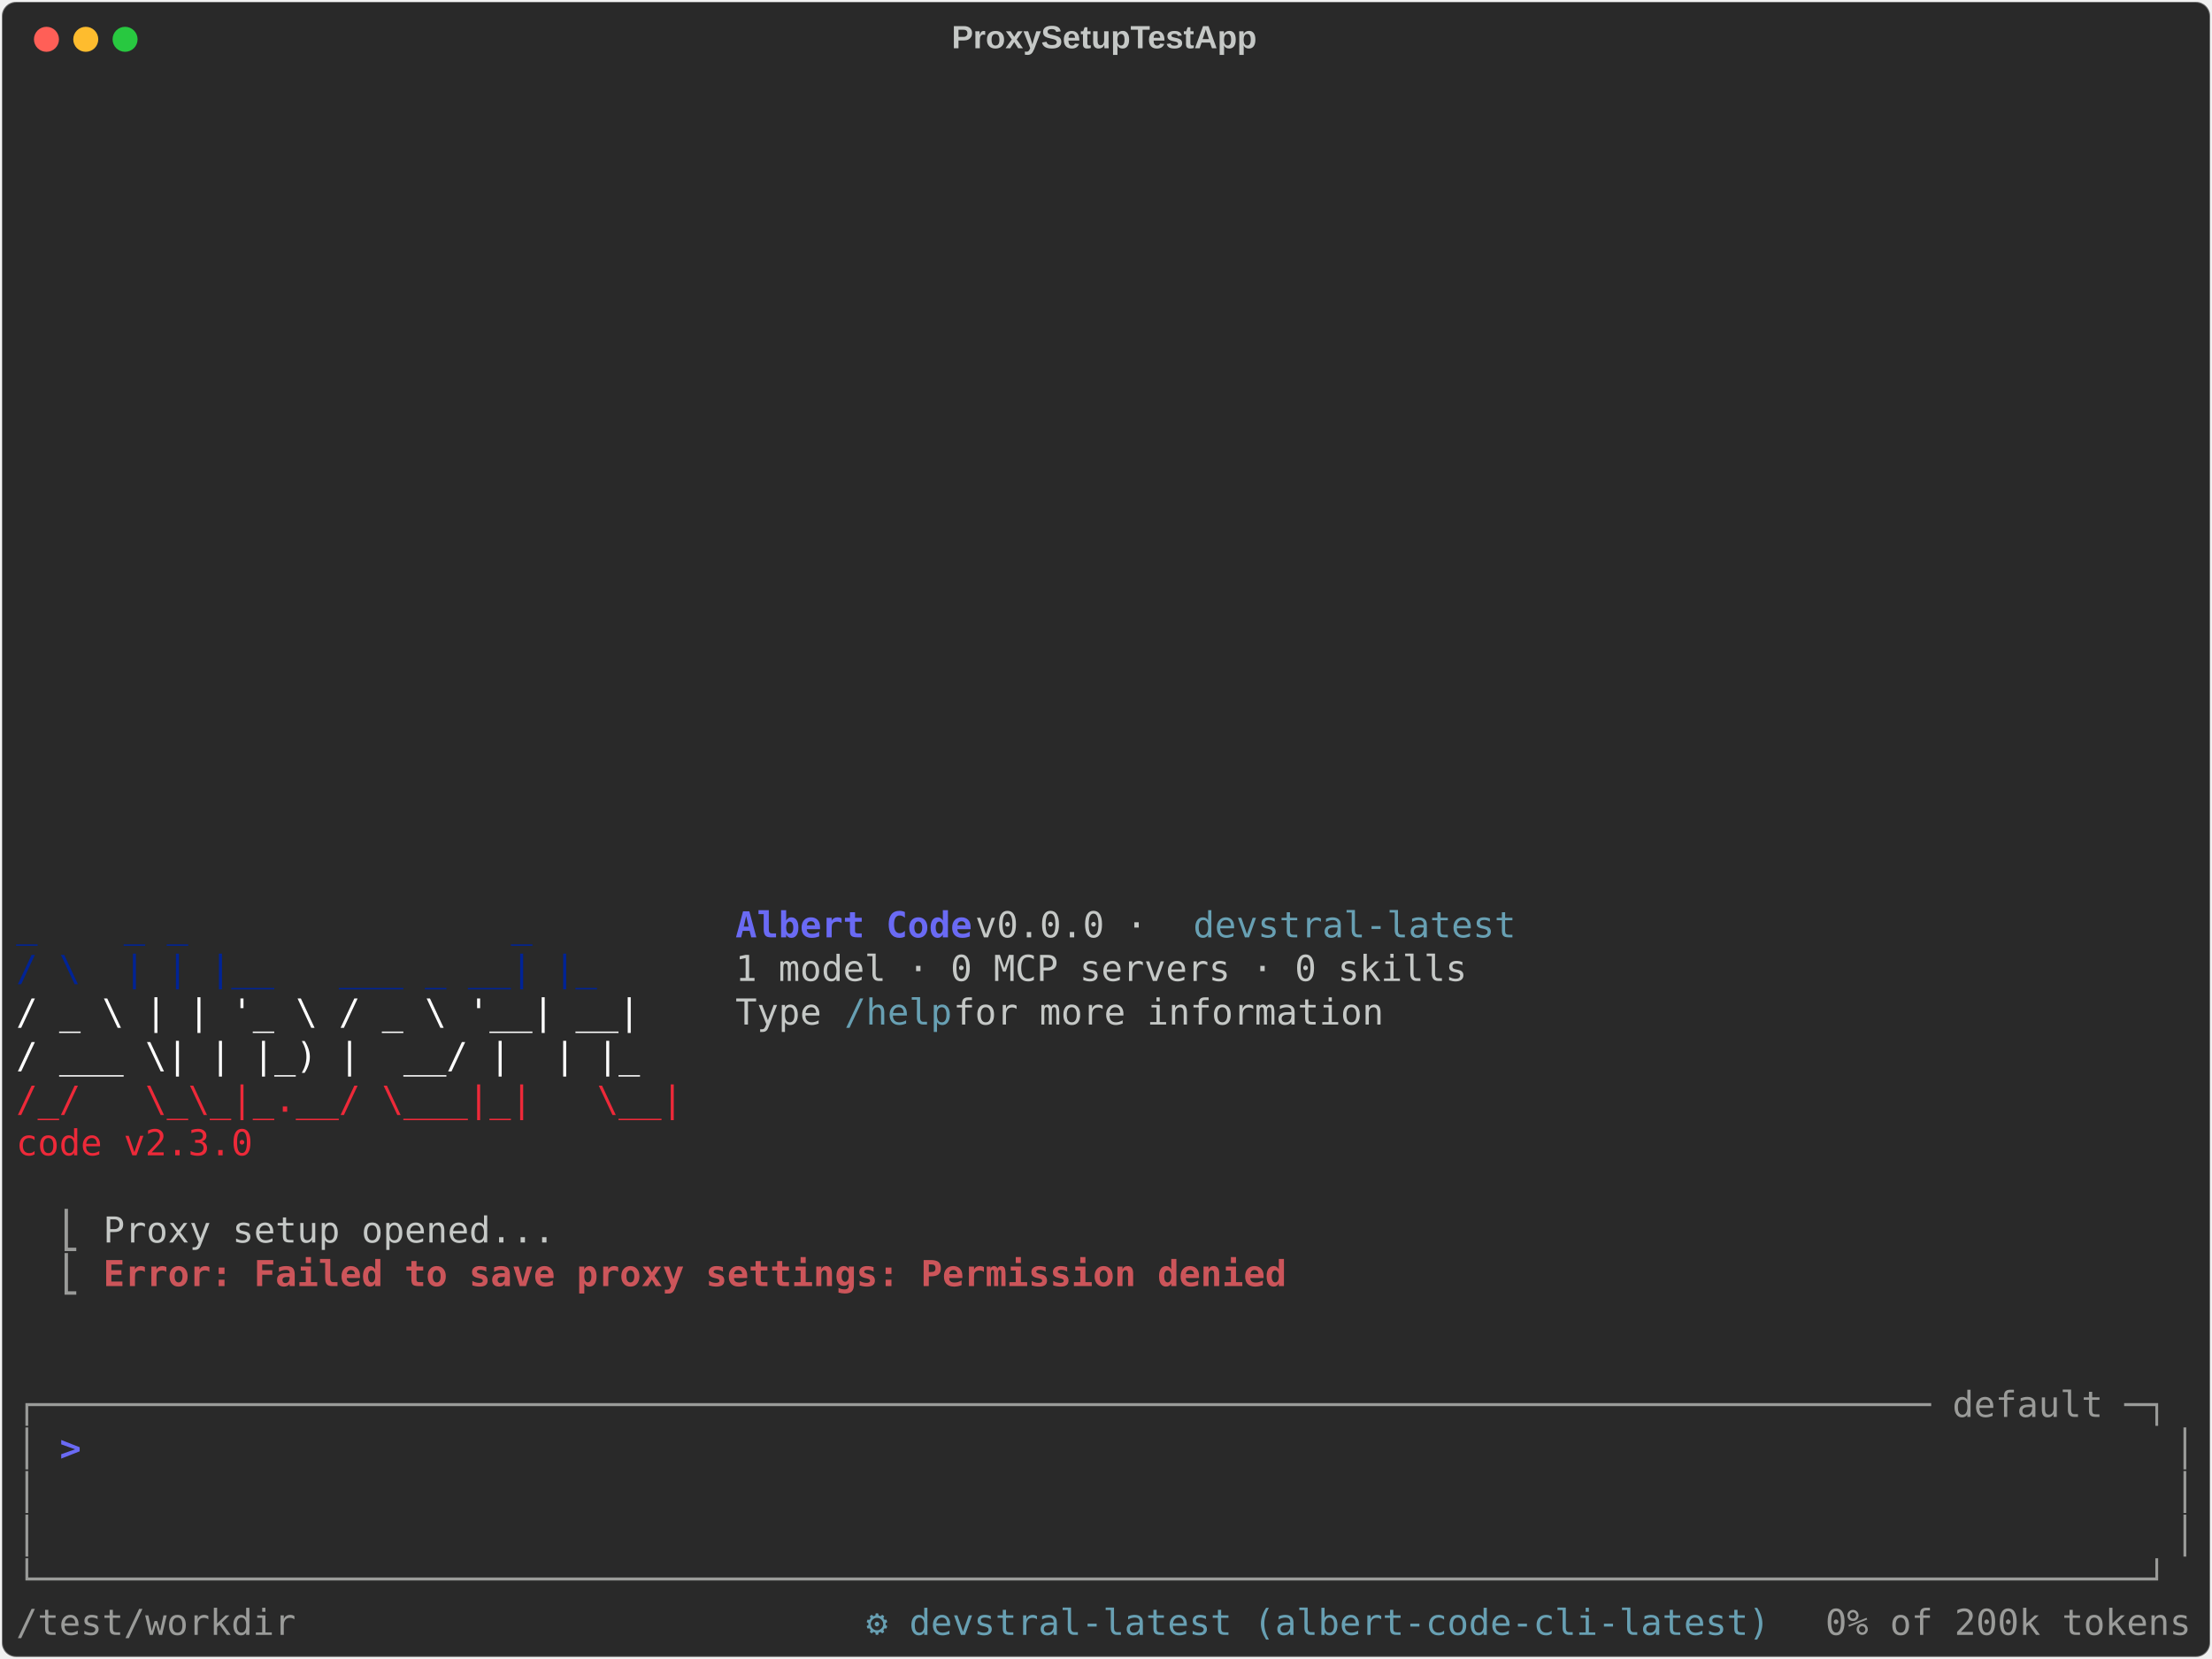
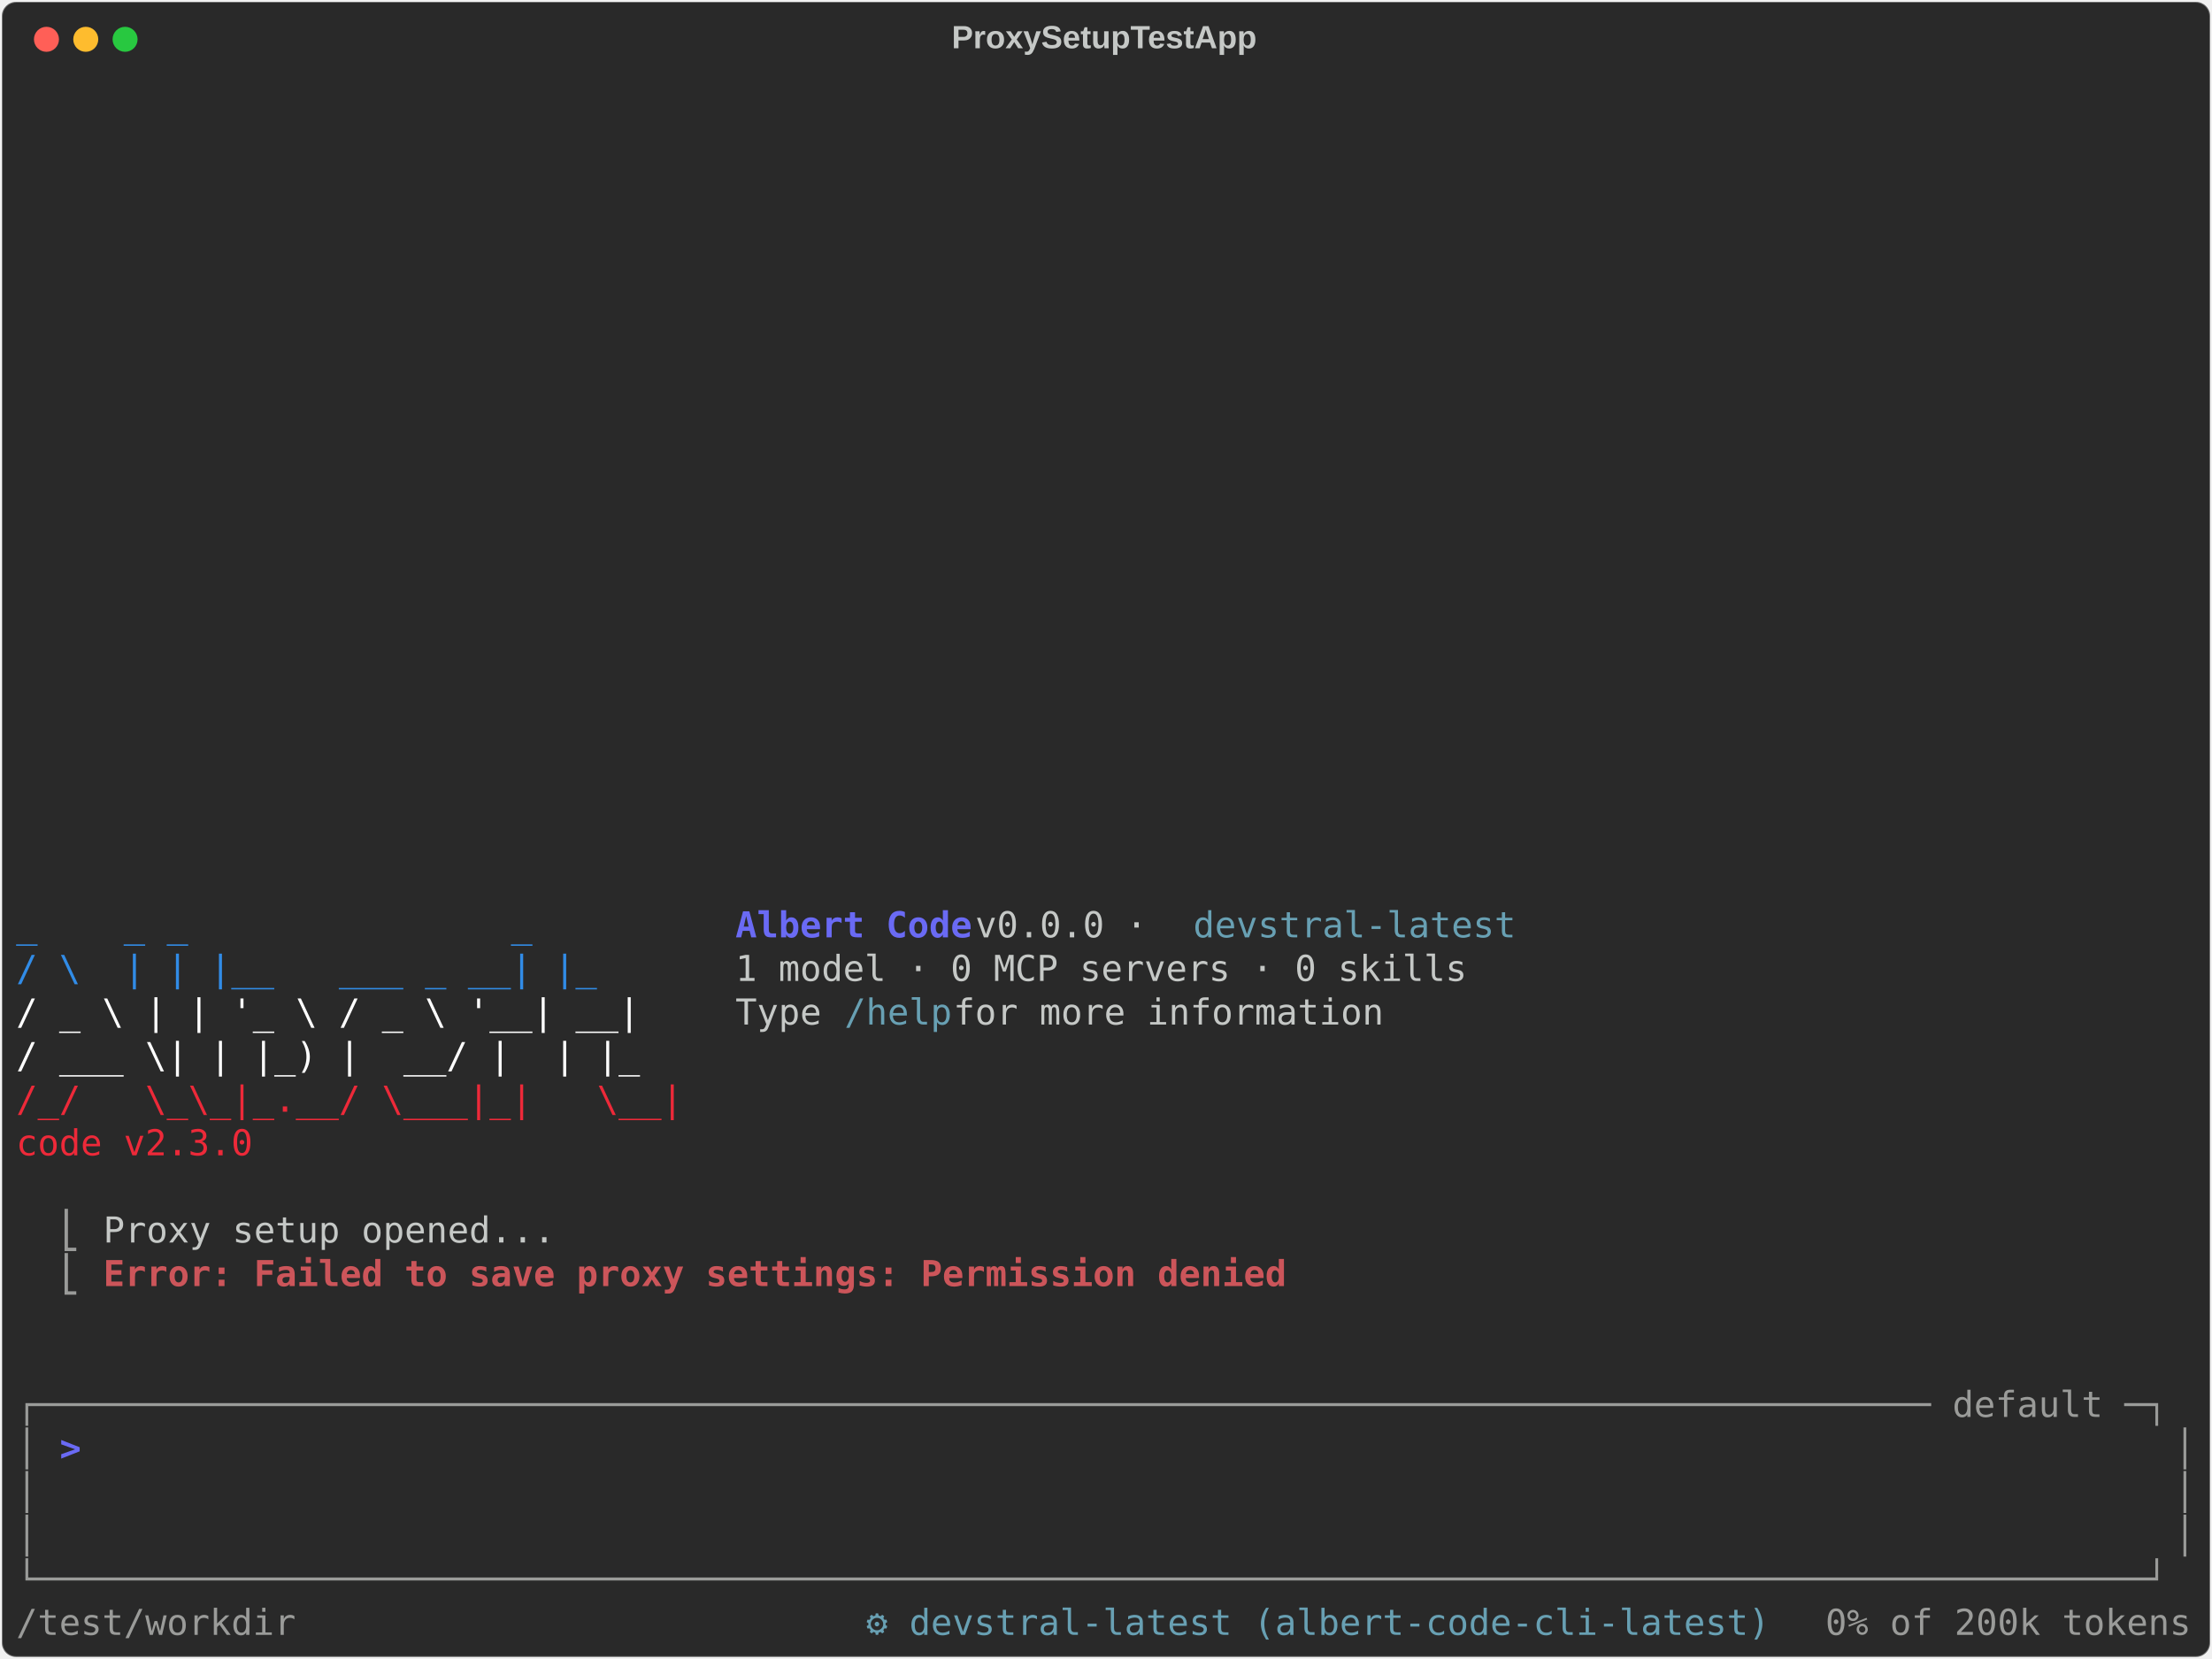
<svg xmlns="http://www.w3.org/2000/svg" class="rich-terminal" viewBox="0 0 1238 928.4">
  <style>

    @font-face {
        font-family: "Fira Code";
        src: local("FiraCode-Regular"),
                url("https://cdnjs.cloudflare.com/ajax/libs/firacode/6.2.0/woff2/FiraCode-Regular.woff2") format("woff2"),
                url("https://cdnjs.cloudflare.com/ajax/libs/firacode/6.2.0/woff/FiraCode-Regular.woff") format("woff");
        font-style: normal;
        font-weight: 400;
    }
    @font-face {
        font-family: "Fira Code";
        src: local("FiraCode-Bold"),
                url("https://cdnjs.cloudflare.com/ajax/libs/firacode/6.2.0/woff2/FiraCode-Bold.woff2") format("woff2"),
                url("https://cdnjs.cloudflare.com/ajax/libs/firacode/6.2.0/woff/FiraCode-Bold.woff") format("woff");
        font-style: bold;
        font-weight: 700;
    }

    .terminal-matrix {
        font-family: Fira Code, monospace;
        font-size: 20px;
        line-height: 24.4px;
        font-variant-east-asian: full-width;
    }

    .terminal-title {
        font-size: 18px;
        font-weight: bold;
        font-family: arial;
    }

    .terminal-r1 { fill: #c5c8c6 }
- .terminal-r2 { fill: #002395 }
+ .terminal-r2 { fill: #318ce7 }
.terminal-r3 { fill: #6a6af4;font-weight: bold }
.terminal-r4 { fill: #68a0b3 }
.terminal-r5 { fill: #ffffff }
.terminal-r6 { fill: #ed2939 }
.terminal-r7 { fill: #9a9b99 }
.terminal-r8 { fill: #cc555a;font-weight: bold }
    </style>
  <defs>
    <clipPath id="terminal-clip-terminal">
      <rect x="0" y="0" width="1219.0" height="877.4" />
    </clipPath>
    <clipPath id="terminal-line-0">
      <rect x="0" y="1.5" width="1220" height="24.65" />
    </clipPath>
    <clipPath id="terminal-line-1">
      <rect x="0" y="25.9" width="1220" height="24.65" />
    </clipPath>
    <clipPath id="terminal-line-2">
      <rect x="0" y="50.3" width="1220" height="24.65" />
    </clipPath>
    <clipPath id="terminal-line-3">
      <rect x="0" y="74.7" width="1220" height="24.65" />
    </clipPath>
    <clipPath id="terminal-line-4">
      <rect x="0" y="99.1" width="1220" height="24.65" />
    </clipPath>
    <clipPath id="terminal-line-5">
      <rect x="0" y="123.5" width="1220" height="24.65" />
    </clipPath>
    <clipPath id="terminal-line-6">
      <rect x="0" y="147.9" width="1220" height="24.65" />
    </clipPath>
    <clipPath id="terminal-line-7">
      <rect x="0" y="172.3" width="1220" height="24.65" />
    </clipPath>
    <clipPath id="terminal-line-8">
      <rect x="0" y="196.7" width="1220" height="24.65" />
    </clipPath>
    <clipPath id="terminal-line-9">
      <rect x="0" y="221.1" width="1220" height="24.65" />
    </clipPath>
    <clipPath id="terminal-line-10">
      <rect x="0" y="245.5" width="1220" height="24.65" />
    </clipPath>
    <clipPath id="terminal-line-11">
      <rect x="0" y="269.9" width="1220" height="24.65" />
    </clipPath>
    <clipPath id="terminal-line-12">
      <rect x="0" y="294.3" width="1220" height="24.65" />
    </clipPath>
    <clipPath id="terminal-line-13">
      <rect x="0" y="318.7" width="1220" height="24.65" />
    </clipPath>
    <clipPath id="terminal-line-14">
      <rect x="0" y="343.1" width="1220" height="24.65" />
    </clipPath>
    <clipPath id="terminal-line-15">
      <rect x="0" y="367.5" width="1220" height="24.65" />
    </clipPath>
    <clipPath id="terminal-line-16">
      <rect x="0" y="391.9" width="1220" height="24.65" />
    </clipPath>
    <clipPath id="terminal-line-17">
      <rect x="0" y="416.3" width="1220" height="24.65" />
    </clipPath>
    <clipPath id="terminal-line-18">
      <rect x="0" y="440.7" width="1220" height="24.65" />
    </clipPath>
    <clipPath id="terminal-line-19">
      <rect x="0" y="465.1" width="1220" height="24.65" />
    </clipPath>
    <clipPath id="terminal-line-20">
      <rect x="0" y="489.5" width="1220" height="24.65" />
    </clipPath>
    <clipPath id="terminal-line-21">
      <rect x="0" y="513.9" width="1220" height="24.65" />
    </clipPath>
    <clipPath id="terminal-line-22">
      <rect x="0" y="538.3" width="1220" height="24.65" />
    </clipPath>
    <clipPath id="terminal-line-23">
      <rect x="0" y="562.7" width="1220" height="24.65" />
    </clipPath>
    <clipPath id="terminal-line-24">
      <rect x="0" y="587.1" width="1220" height="24.65" />
    </clipPath>
    <clipPath id="terminal-line-25">
      <rect x="0" y="611.5" width="1220" height="24.65" />
    </clipPath>
    <clipPath id="terminal-line-26">
      <rect x="0" y="635.9" width="1220" height="24.65" />
    </clipPath>
    <clipPath id="terminal-line-27">
      <rect x="0" y="660.3" width="1220" height="24.65" />
    </clipPath>
    <clipPath id="terminal-line-28">
      <rect x="0" y="684.7" width="1220" height="24.65" />
    </clipPath>
    <clipPath id="terminal-line-29">
      <rect x="0" y="709.1" width="1220" height="24.65" />
    </clipPath>
    <clipPath id="terminal-line-30">
      <rect x="0" y="733.5" width="1220" height="24.65" />
    </clipPath>
    <clipPath id="terminal-line-31">
      <rect x="0" y="757.9" width="1220" height="24.65" />
    </clipPath>
    <clipPath id="terminal-line-32">
      <rect x="0" y="782.3" width="1220" height="24.65" />
    </clipPath>
    <clipPath id="terminal-line-33">
      <rect x="0" y="806.7" width="1220" height="24.65" />
    </clipPath>
    <clipPath id="terminal-line-34">
      <rect x="0" y="831.1" width="1220" height="24.65" />
    </clipPath>
  </defs>
  <rect fill="#292929" stroke="rgba(255,255,255,0.35)" stroke-width="1" x="1" y="1" width="1236" height="926.4" rx="8" />
  <text class="terminal-title" fill="#c5c8c6" text-anchor="middle" x="618" y="27">ProxySetupTestApp</text>
  <g transform="translate(26,22)">
    <circle cx="0" cy="0" r="7" fill="#ff5f57" />
    <circle cx="22" cy="0" r="7" fill="#febc2e" />
    <circle cx="44" cy="0" r="7" fill="#28c840" />
  </g>
  <g transform="translate(9, 41)" clip-path="url(#terminal-clip-terminal)">
    <g class="terminal-matrix">
      <text class="terminal-r1" x="1220" y="20" textLength="12.2" clip-path="url(#terminal-line-0)">
</text>
      <text class="terminal-r1" x="1220" y="44.4" textLength="12.2" clip-path="url(#terminal-line-1)">
</text>
      <text class="terminal-r1" x="1220" y="68.8" textLength="12.2" clip-path="url(#terminal-line-2)">
</text>
      <text class="terminal-r1" x="1220" y="93.2" textLength="12.2" clip-path="url(#terminal-line-3)">
</text>
      <text class="terminal-r1" x="1220" y="117.6" textLength="12.2" clip-path="url(#terminal-line-4)">
</text>
      <text class="terminal-r1" x="1220" y="142" textLength="12.2" clip-path="url(#terminal-line-5)">
</text>
      <text class="terminal-r1" x="1220" y="166.4" textLength="12.2" clip-path="url(#terminal-line-6)">
</text>
      <text class="terminal-r1" x="1220" y="190.8" textLength="12.2" clip-path="url(#terminal-line-7)">
</text>
      <text class="terminal-r1" x="1220" y="215.2" textLength="12.2" clip-path="url(#terminal-line-8)">
</text>
      <text class="terminal-r1" x="1220" y="239.6" textLength="12.2" clip-path="url(#terminal-line-9)">
</text>
      <text class="terminal-r1" x="1220" y="264" textLength="12.2" clip-path="url(#terminal-line-10)">
</text>
      <text class="terminal-r1" x="1220" y="288.4" textLength="12.2" clip-path="url(#terminal-line-11)">
</text>
      <text class="terminal-r1" x="1220" y="312.8" textLength="12.2" clip-path="url(#terminal-line-12)">
</text>
      <text class="terminal-r1" x="1220" y="337.2" textLength="12.2" clip-path="url(#terminal-line-13)">
</text>
      <text class="terminal-r1" x="1220" y="361.6" textLength="12.2" clip-path="url(#terminal-line-14)">
</text>
      <text class="terminal-r1" x="1220" y="386" textLength="12.2" clip-path="url(#terminal-line-15)">
</text>
      <text class="terminal-r1" x="1220" y="410.4" textLength="12.2" clip-path="url(#terminal-line-16)">
</text>
      <text class="terminal-r1" x="1220" y="434.8" textLength="12.2" clip-path="url(#terminal-line-17)">
</text>
      <text class="terminal-r1" x="1220" y="459.2" textLength="12.2" clip-path="url(#terminal-line-18)">
</text>
      <text class="terminal-r2" x="0" y="483.6" textLength="378.2" clip-path="url(#terminal-line-19)">    _    _ _               _   </text>
      <text class="terminal-r3" x="402.6" y="483.6" textLength="134.2" clip-path="url(#terminal-line-19)">Albert Code</text>
      <text class="terminal-r1" x="536.8" y="483.6" textLength="122" clip-path="url(#terminal-line-19)"> v0.0.0 · </text>
      <text class="terminal-r4" x="658.8" y="483.6" textLength="183" clip-path="url(#terminal-line-19)">devstral-latest</text>
      <text class="terminal-r1" x="1220" y="483.6" textLength="12.2" clip-path="url(#terminal-line-19)">
</text>
      <text class="terminal-r2" x="0" y="508" textLength="378.2" clip-path="url(#terminal-line-20)">   / \  | | |__   ___ _ __| |_ </text>
      <text class="terminal-r1" x="402.6" y="508" textLength="414.8" clip-path="url(#terminal-line-20)">1 model · 0 MCP servers · 0 skills</text>
      <text class="terminal-r1" x="1220" y="508" textLength="12.2" clip-path="url(#terminal-line-20)">
</text>
      <text class="terminal-r5" x="0" y="532.4" textLength="378.2" clip-path="url(#terminal-line-21)">  / _ \ | | '_ \ / _ \ '__| __|</text>
      <text class="terminal-r1" x="402.6" y="532.4" textLength="61" clip-path="url(#terminal-line-21)">Type </text>
      <text class="terminal-r4" x="463.6" y="532.4" textLength="61" clip-path="url(#terminal-line-21)">/help</text>
      <text class="terminal-r1" x="524.6" y="532.4" textLength="256.2" clip-path="url(#terminal-line-21)"> for more information</text>
      <text class="terminal-r1" x="1220" y="532.4" textLength="12.2" clip-path="url(#terminal-line-21)">
</text>
      <text class="terminal-r5" x="0" y="556.8" textLength="378.2" clip-path="url(#terminal-line-22)"> / ___ \| | |_) |  __/ |  | |_ </text>
      <text class="terminal-r1" x="1220" y="556.8" textLength="12.2" clip-path="url(#terminal-line-22)">
</text>
      <text class="terminal-r6" x="0" y="581.2" textLength="378.2" clip-path="url(#terminal-line-23)">/_/   \_\_|_.__/ \___|_|   \__|</text>
      <text class="terminal-r1" x="1220" y="581.2" textLength="12.2" clip-path="url(#terminal-line-23)">
</text>
      <text class="terminal-r6" x="0" y="605.6" textLength="353.8" clip-path="url(#terminal-line-24)">                  code v2.3.0</text>
      <text class="terminal-r1" x="1220" y="605.6" textLength="12.2" clip-path="url(#terminal-line-24)">
</text>
      <text class="terminal-r1" x="1220" y="630" textLength="12.2" clip-path="url(#terminal-line-25)">
</text>
      <text class="terminal-r7" x="24.4" y="654.4" textLength="12.2" clip-path="url(#terminal-line-26)">⎣</text>
      <text class="terminal-r1" x="48.8" y="654.4" textLength="256.2" clip-path="url(#terminal-line-26)">Proxy setup opened...</text>
      <text class="terminal-r1" x="1220" y="654.4" textLength="12.2" clip-path="url(#terminal-line-26)">
</text>
      <text class="terminal-r7" x="24.4" y="678.8" textLength="12.2" clip-path="url(#terminal-line-27)">⎣</text>
      <text class="terminal-r8" x="48.8" y="678.8" textLength="671" clip-path="url(#terminal-line-27)">Error: Failed to save proxy settings: Permission denied</text>
      <text class="terminal-r1" x="1220" y="678.8" textLength="12.2" clip-path="url(#terminal-line-27)">
</text>
      <text class="terminal-r1" x="1220" y="703.2" textLength="12.2" clip-path="url(#terminal-line-28)">
</text>
      <text class="terminal-r1" x="1220" y="727.6" textLength="12.2" clip-path="url(#terminal-line-29)">
</text>
      <text class="terminal-r7" x="0" y="752" textLength="1220" clip-path="url(#terminal-line-30)">┌──────────────────────────────────────────────────────────────────────────────────────── default ─┐</text>
      <text class="terminal-r1" x="1220" y="752" textLength="12.2" clip-path="url(#terminal-line-30)">
</text>
      <text class="terminal-r7" x="0" y="776.4" textLength="12.2" clip-path="url(#terminal-line-31)">│</text>
      <text class="terminal-r3" x="24.4" y="776.4" textLength="12.2" clip-path="url(#terminal-line-31)">&gt;</text>
      <text class="terminal-r7" x="1207.8" y="776.4" textLength="12.2" clip-path="url(#terminal-line-31)">│</text>
      <text class="terminal-r1" x="1220" y="776.4" textLength="12.2" clip-path="url(#terminal-line-31)">
</text>
      <text class="terminal-r7" x="0" y="800.8" textLength="12.2" clip-path="url(#terminal-line-32)">│</text>
      <text class="terminal-r7" x="1207.8" y="800.8" textLength="12.2" clip-path="url(#terminal-line-32)">│</text>
      <text class="terminal-r1" x="1220" y="800.8" textLength="12.2" clip-path="url(#terminal-line-32)">
</text>
      <text class="terminal-r7" x="0" y="825.2" textLength="12.2" clip-path="url(#terminal-line-33)">│</text>
      <text class="terminal-r7" x="1207.8" y="825.2" textLength="12.2" clip-path="url(#terminal-line-33)">│</text>
      <text class="terminal-r1" x="1220" y="825.2" textLength="12.2" clip-path="url(#terminal-line-33)">
</text>
      <text class="terminal-r7" x="0" y="849.6" textLength="1220" clip-path="url(#terminal-line-34)">└──────────────────────────────────────────────────────────────────────────────────────────────────┘</text>
      <text class="terminal-r1" x="1220" y="849.6" textLength="12.2" clip-path="url(#terminal-line-34)">
</text>
      <text class="terminal-r7" x="0" y="874" textLength="158.6" clip-path="url(#terminal-line-35)">/test/workdir</text>
      <text class="terminal-r4" x="475.8" y="874" textLength="512.4" clip-path="url(#terminal-line-35)">⚙ devstral-latest (albert-code-cli-latest)</text>
      <text class="terminal-r7" x="1012.6" y="874" textLength="207.4" clip-path="url(#terminal-line-35)">0% of 200k tokens</text>
    </g>
  </g>
</svg>
